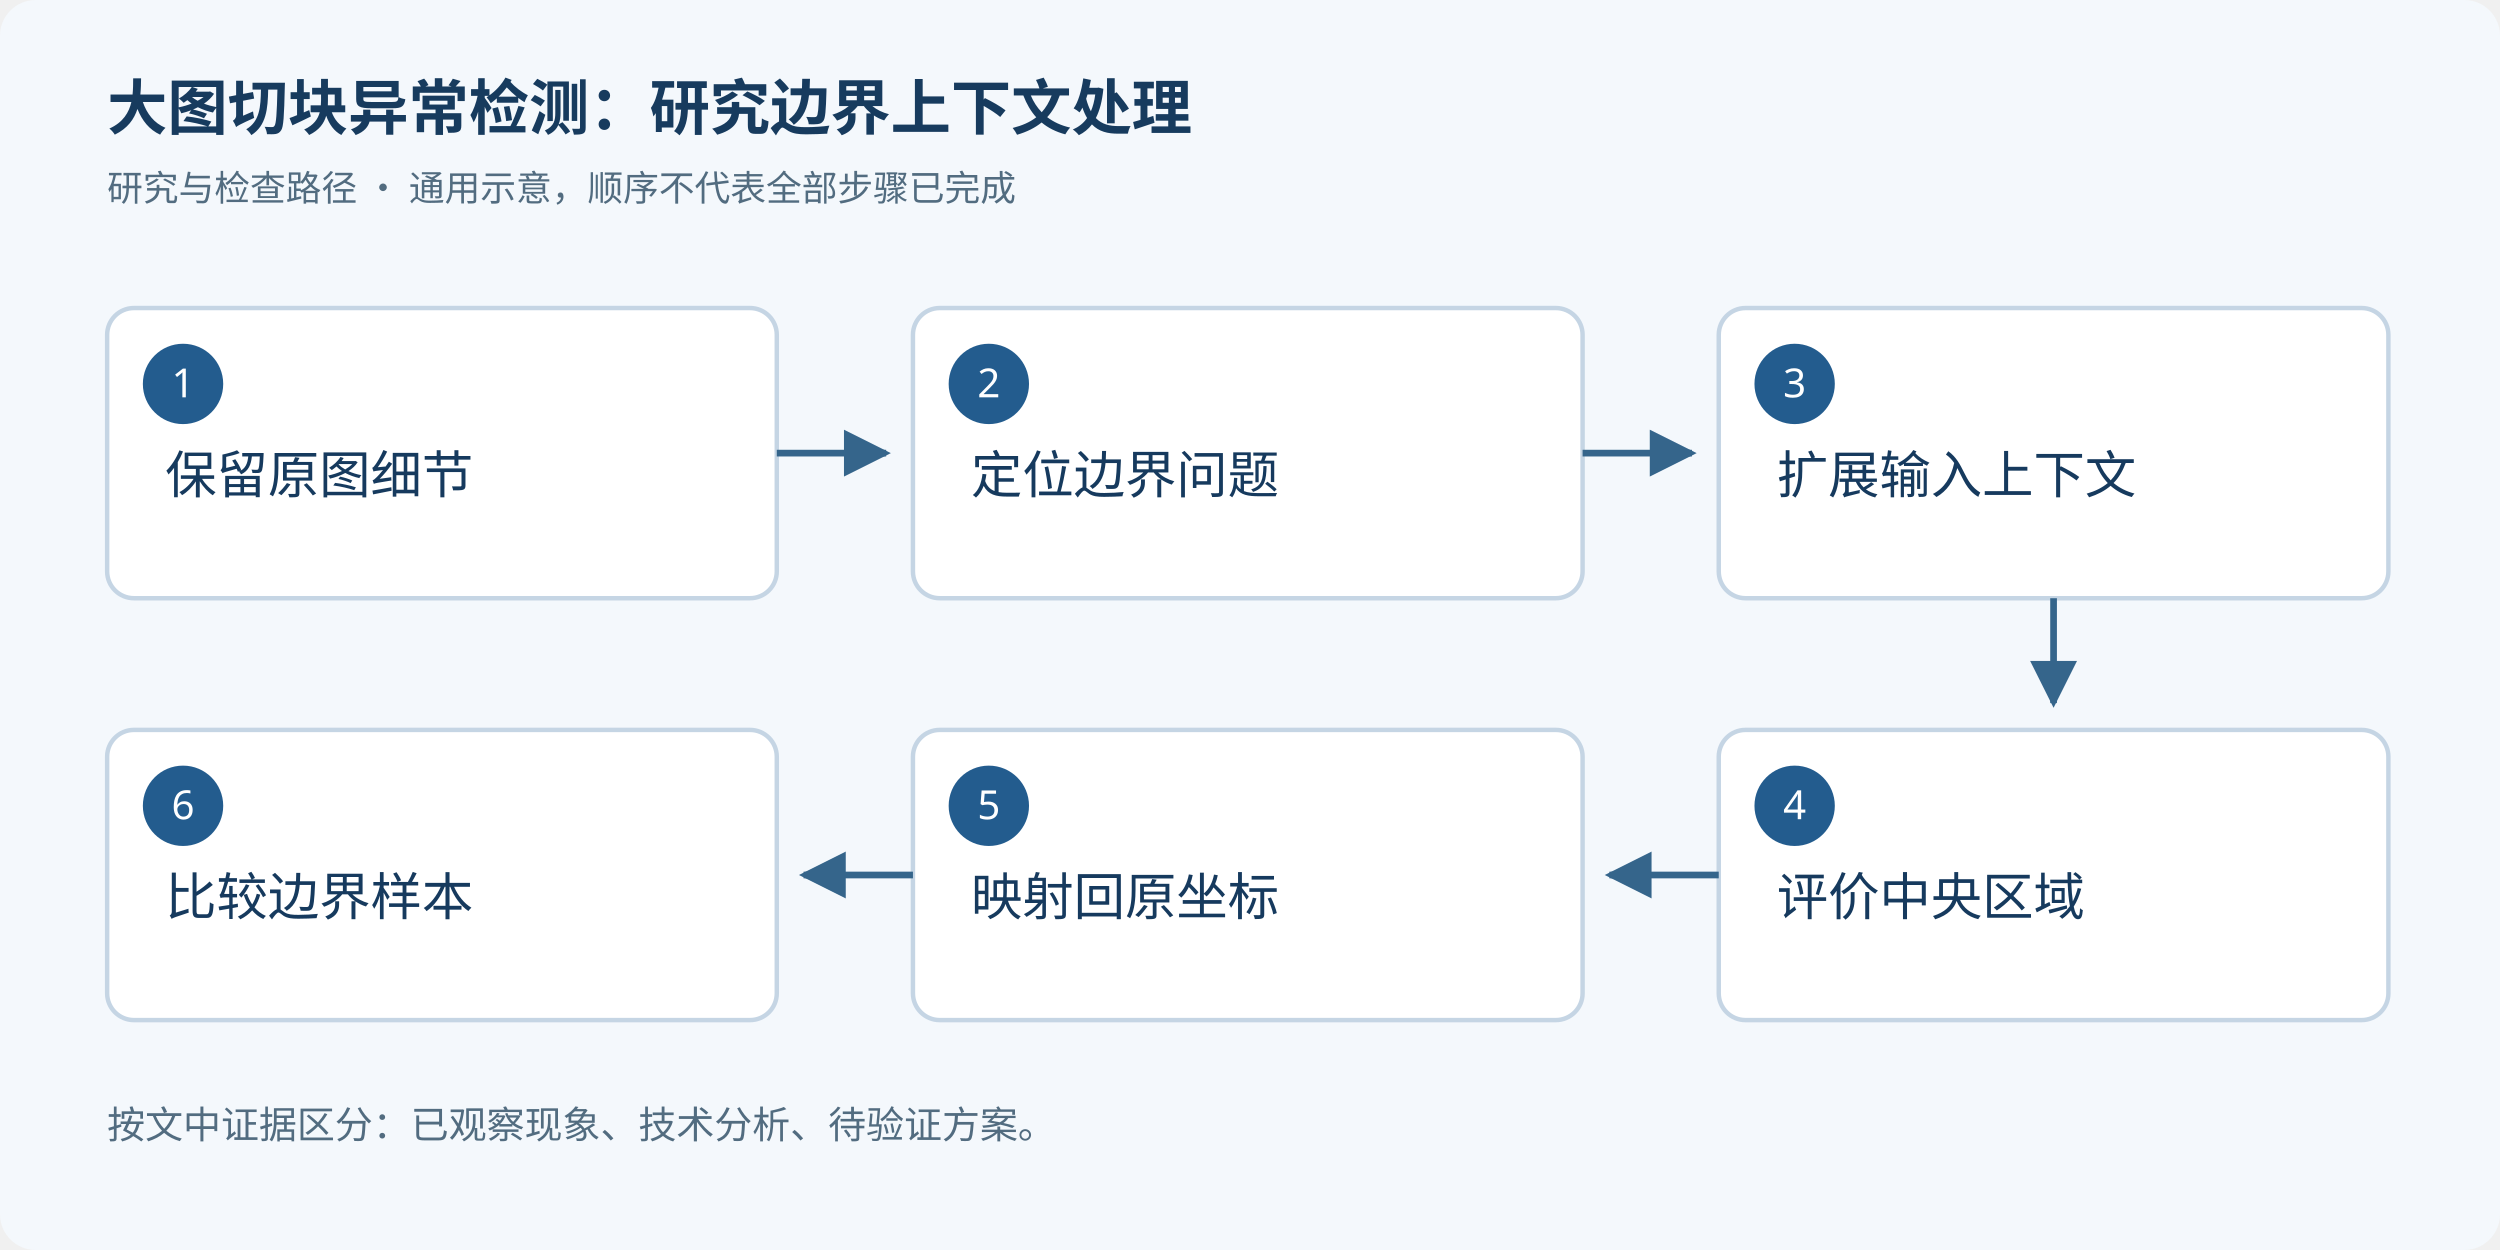
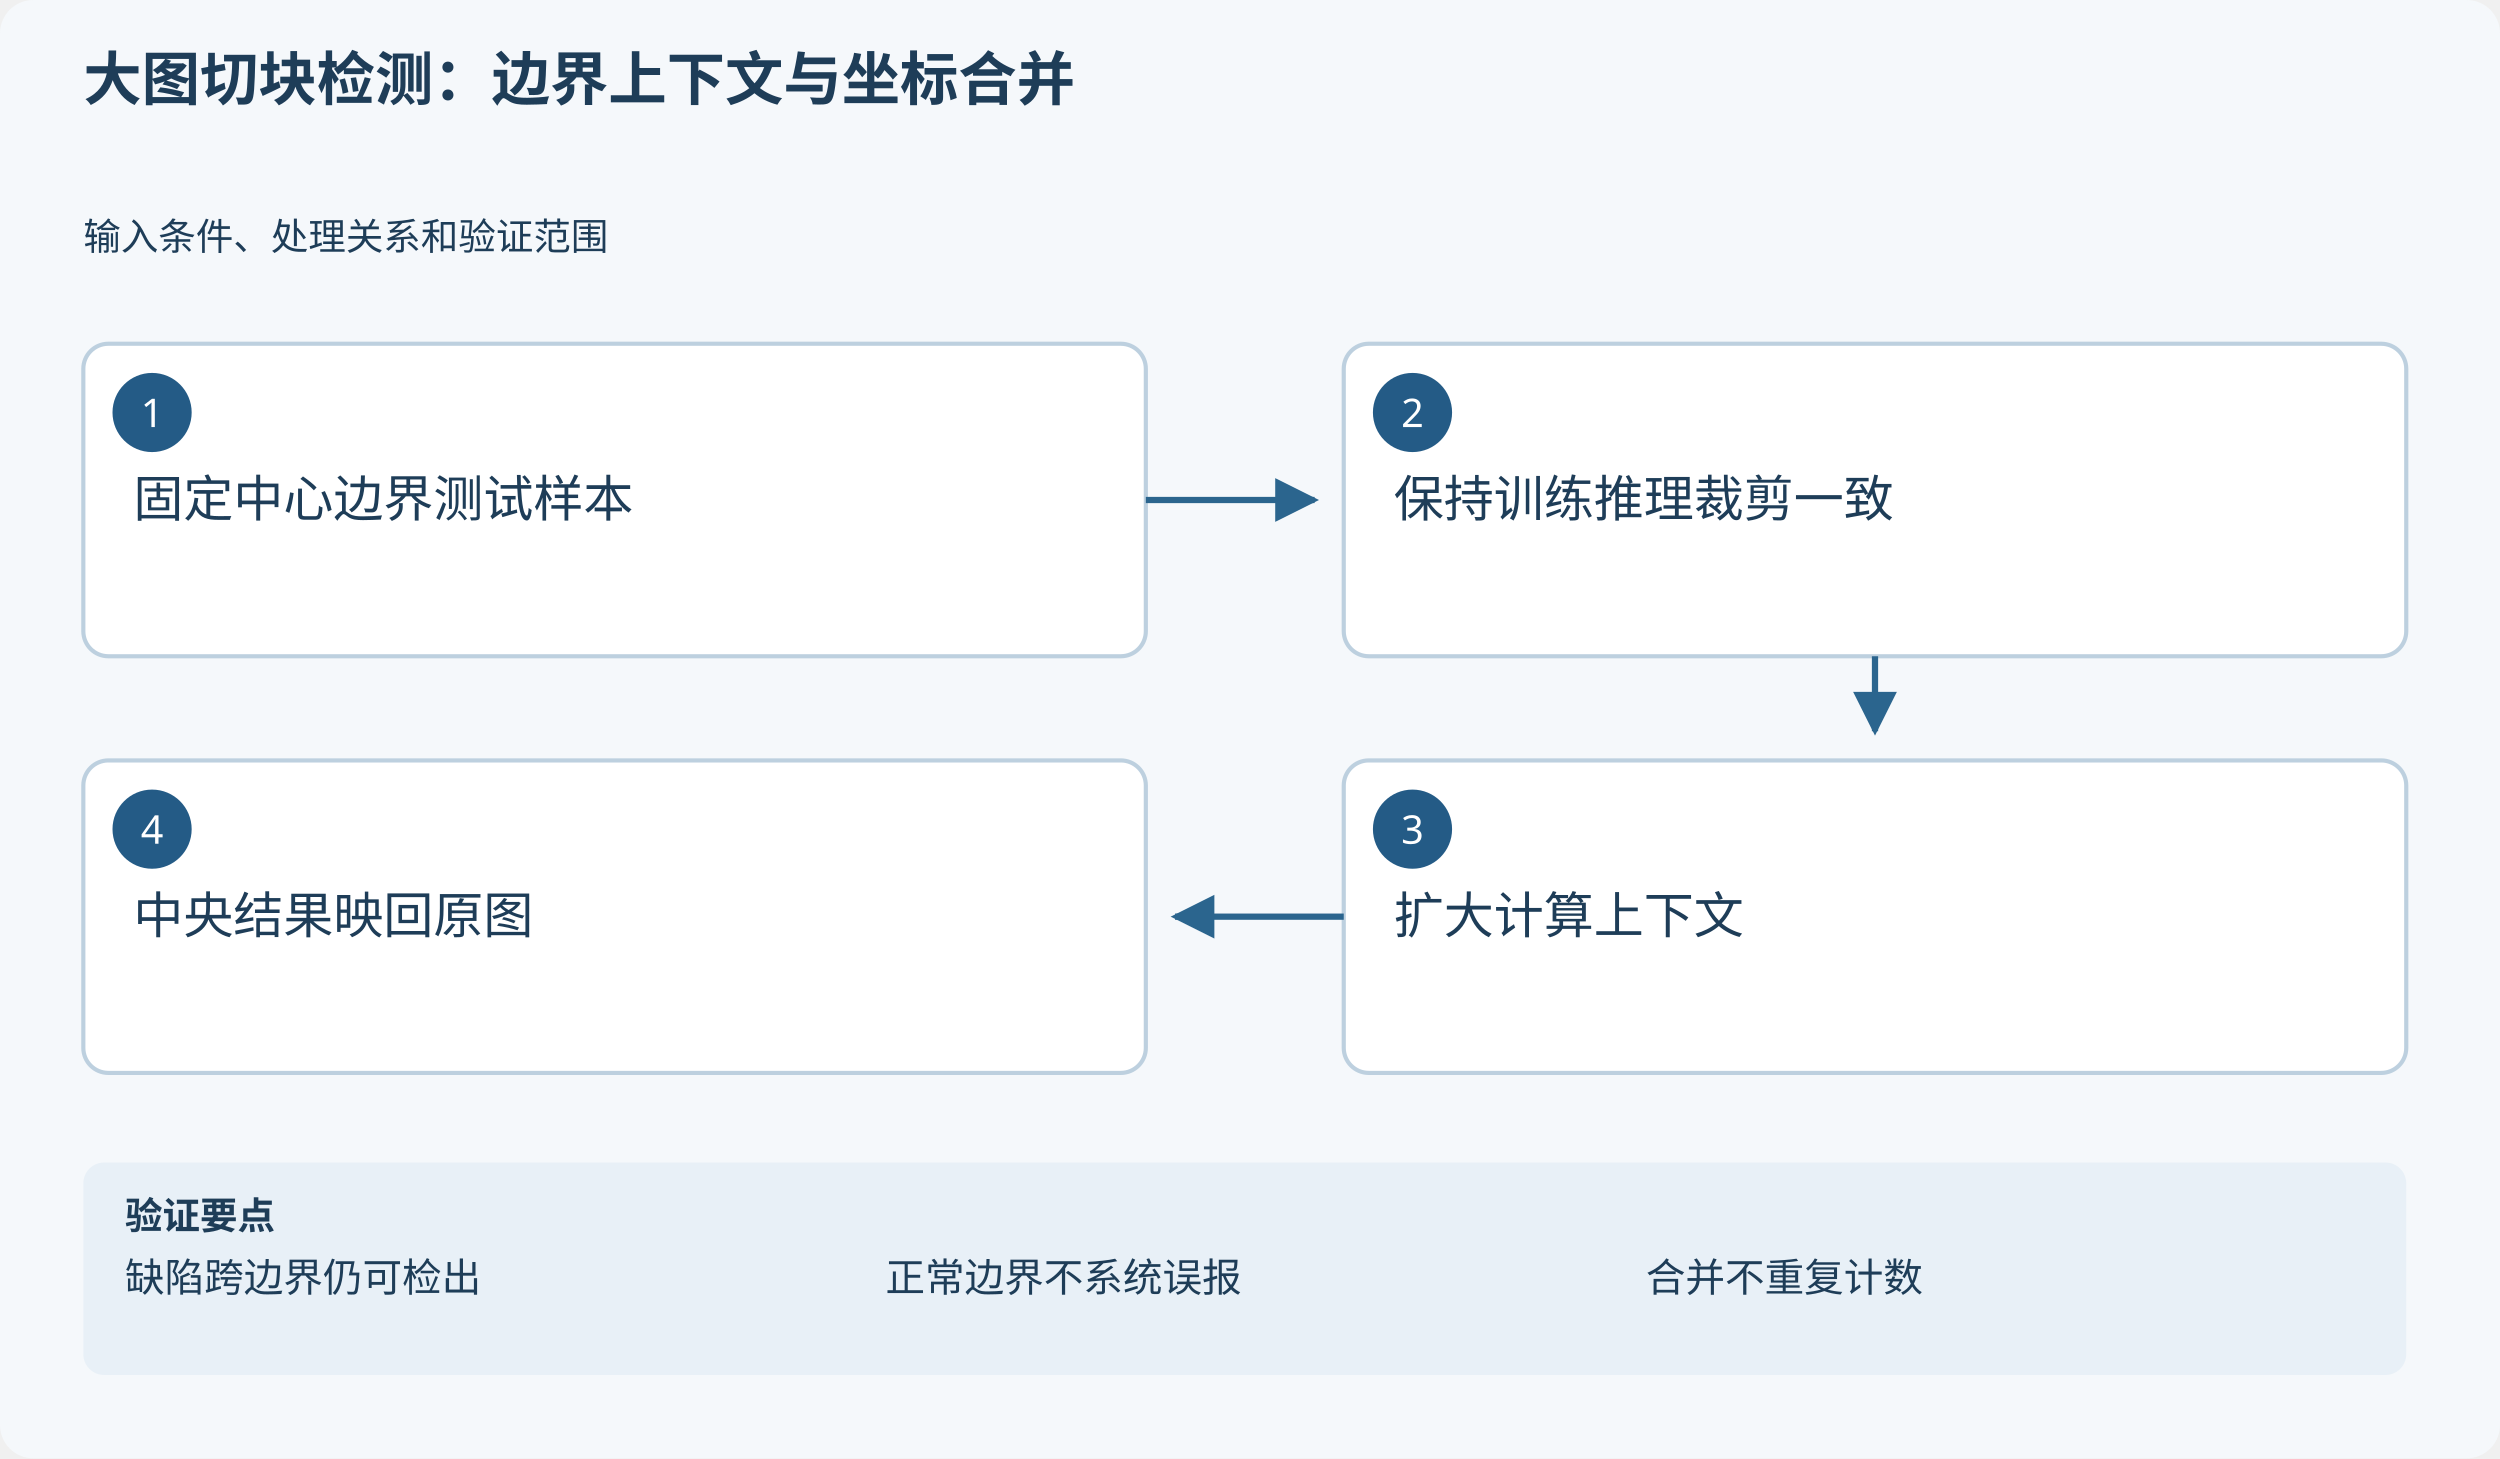
- <svg xmlns="http://www.w3.org/2000/svg" width="1120" height="560" viewBox="0 0 1120 560" role="img">
+ <svg xmlns="http://www.w3.org/2000/svg" width="1200" height="700" viewBox="0 0 1200 700" role="img">
  <defs>
    <marker id="arrow" viewBox="0 0 10 10" refX="9" refY="5" markerWidth="7" markerHeight="7" orient="auto">
-       <path d="M 0 0 L 10 5 L 0 10 z" fill="#35658b" />
+       <path d="M0 0L10 5L0 10Z" fill="#2b658e" />
    </marker>
  </defs>
-   <rect width="1120" height="560" rx="16" fill="#f4f8fc" />
-   <text x="48" y="58" font-size="27" font-weight="700" fill="#173b5e" font-family="Noto Sans CJK SC, Microsoft YaHei, sans-serif">大图切块异常检测：研究边界上下文处理</text>
-   <text x="48" y="90" font-size="16" fill="#526c80" font-family="Noto Sans CJK SC, Microsoft YaHei, sans-serif">研究与检查路径 · 通用示意，顺序不代表全部步骤已完成</text>
-   <rect x="48" y="138" width="300" height="130" rx="12" fill="white" stroke="#c5d5e4" stroke-width="2" />
-   <circle cx="82" cy="172" r="18" fill="#235c8e" />
-   <text x="82" y="178" text-anchor="middle" fill="white" font-size="18" font-family="sans-serif">1</text>
-   <text x="74" y="221" font-size="23" fill="#163a5e" font-family="Noto Sans CJK SC, Microsoft YaHei, sans-serif">保留原图细节</text>
-   <rect x="409" y="138" width="300" height="130" rx="12" fill="white" stroke="#c5d5e4" stroke-width="2" />
-   <circle cx="443" cy="172" r="18" fill="#235c8e" />
-   <text x="443" y="178" text-anchor="middle" fill="white" font-size="18" font-family="sans-serif">2</text>
-   <text x="435" y="221" font-size="23" fill="#163a5e" font-family="Noto Sans CJK SC, Microsoft YaHei, sans-serif">定位边界问题</text>
-   <rect x="770" y="138" width="300" height="130" rx="12" fill="white" stroke="#c5d5e4" stroke-width="2" />
-   <circle cx="804" cy="172" r="18" fill="#235c8e" />
-   <text x="804" y="178" text-anchor="middle" fill="white" font-size="18" font-family="sans-serif">3</text>
-   <text x="796" y="221" font-size="23" fill="#163a5e" font-family="Noto Sans CJK SC, Microsoft YaHei, sans-serif">扩展输入上下文</text>
-   <rect x="770" y="327" width="300" height="130" rx="12" fill="white" stroke="#c5d5e4" stroke-width="2" />
-   <circle cx="804" cy="361" r="18" fill="#235c8e" />
-   <text x="804" y="367" text-anchor="middle" fill="white" font-size="18" font-family="sans-serif">4</text>
-   <text x="796" y="410" font-size="23" fill="#163a5e" font-family="Noto Sans CJK SC, Microsoft YaHei, sans-serif">评价中央区域</text>
-   <rect x="409" y="327" width="300" height="130" rx="12" fill="white" stroke="#c5d5e4" stroke-width="2" />
-   <circle cx="443" cy="361" r="18" fill="#235c8e" />
-   <text x="443" y="367" text-anchor="middle" fill="white" font-size="18" font-family="sans-serif">5</text>
-   <text x="435" y="410" font-size="23" fill="#163a5e" font-family="Noto Sans CJK SC, Microsoft YaHei, sans-serif">映射回原坐标</text>
-   <rect x="48" y="327" width="300" height="130" rx="12" fill="white" stroke="#c5d5e4" stroke-width="2" />
-   <circle cx="82" cy="361" r="18" fill="#235c8e" />
-   <text x="82" y="367" text-anchor="middle" fill="white" font-size="18" font-family="sans-serif">6</text>
-   <text x="74" y="410" font-size="23" fill="#163a5e" font-family="Noto Sans CJK SC, Microsoft YaHei, sans-serif">比较边界样本</text>
-   <path d="M348 203 H397" stroke="#35658b" stroke-width="3" fill="none" marker-end="url(#arrow)" />
-   <path d="M709 203 H758" stroke="#35658b" stroke-width="3" fill="none" marker-end="url(#arrow)" />
-   <path d="M920 268 V315" stroke="#35658b" stroke-width="3" fill="none" marker-end="url(#arrow)" />
-   <path d="M770 392 H721" stroke="#35658b" stroke-width="3" fill="none" marker-end="url(#arrow)" />
-   <path d="M409 392 H360" stroke="#35658b" stroke-width="3" fill="none" marker-end="url(#arrow)" />
-   <text x="48" y="510" font-size="17" fill="#526c80" font-family="Noto Sans CJK SC, Microsoft YaHei, sans-serif">按文中证据区分：已观察现象、技术分析、待验证方案。</text>
+   <rect width="1200" height="700" rx="16" fill="#f5f8fb" />
+   <text x="40" y="48" font-size="28" font-weight="700" fill="#1e3d58" font-family="Noto Sans CJK SC,Microsoft YaHei,sans-serif">大图切块检测：边界上下文与坐标合并</text>
+   <text x="40" y="120" font-size="18" font-weight="400" fill="#1e3d58" font-family="Noto Sans CJK SC,Microsoft YaHei,sans-serif">输入条件、处理关系和验证范围</text>
+   <rect x="40" y="165" width="510" height="150" rx="12" fill="white" stroke="#bdd0df" stroke-width="2" />
+   <circle cx="73" cy="198" r="19" fill="#245b86" />
+   <text x="73" y="205" text-anchor="middle" font-size="19" fill="white" font-family="sans-serif">1</text>
+   <text x="64" y="248" font-size="24" font-weight="400" fill="#1e3d58" font-family="Noto Sans CJK SC,Microsoft YaHei,sans-serif">固定中心边界测试样本</text>
+   <rect x="645" y="165" width="510" height="150" rx="12" fill="white" stroke="#bdd0df" stroke-width="2" />
+   <circle cx="678" cy="198" r="19" fill="#245b86" />
+   <text x="678" y="205" text-anchor="middle" font-size="19" fill="white" font-family="sans-serif">2</text>
+   <text x="669" y="248" font-size="24" font-weight="400" fill="#1e3d58" font-family="Noto Sans CJK SC,Microsoft YaHei,sans-serif">保持训练推理裁剪一致</text>
+   <rect x="645" y="365" width="510" height="150" rx="12" fill="white" stroke="#bdd0df" stroke-width="2" />
+   <circle cx="678" cy="398" r="19" fill="#245b86" />
+   <text x="678" y="405" text-anchor="middle" font-size="19" fill="white" font-family="sans-serif">3</text>
+   <text x="669" y="448" font-size="24" font-weight="400" fill="#1e3d58" font-family="Noto Sans CJK SC,Microsoft YaHei,sans-serif">扩大计算上下文</text>
+   <rect x="40" y="365" width="510" height="150" rx="12" fill="white" stroke="#bdd0df" stroke-width="2" />
+   <circle cx="73" cy="398" r="19" fill="#245b86" />
+   <text x="73" y="405" text-anchor="middle" font-size="19" fill="white" font-family="sans-serif">4</text>
+   <text x="64" y="448" font-size="24" font-weight="400" fill="#1e3d58" font-family="Noto Sans CJK SC,Microsoft YaHei,sans-serif">中央结果映回原图</text>
+   <path d="M550 240H631" stroke="#2b658e" stroke-width="3" fill="none" marker-end="url(#arrow)" />
+   <path d="M900 315V351" stroke="#2b658e" stroke-width="3" fill="none" marker-end="url(#arrow)" />
+   <path d="M645 440H564" stroke="#2b658e" stroke-width="3" fill="none" marker-end="url(#arrow)" />
+   <rect x="40" y="558" width="1115" height="102" rx="10" fill="#e8f0f7" />
+   <text x="60" y="590" font-size="18" font-weight="700" fill="#1e3d58" font-family="Noto Sans CJK SC,Microsoft YaHei,sans-serif">验证要点</text>
+   <text x="60" y="620" font-size="19" font-weight="400" fill="#1e3d58" font-family="Noto Sans CJK SC,Microsoft YaHei,sans-serif">缺陷跨边界仍可检出</text>
+   <text x="425" y="620" font-size="19" font-weight="400" fill="#1e3d58" font-family="Noto Sans CJK SC,Microsoft YaHei,sans-serif">正常边界不系统误报</text>
+   <text x="790" y="620" font-size="19" font-weight="400" fill="#1e3d58" font-family="Noto Sans CJK SC,Microsoft YaHei,sans-serif">合并不重复计数</text>
</svg>
